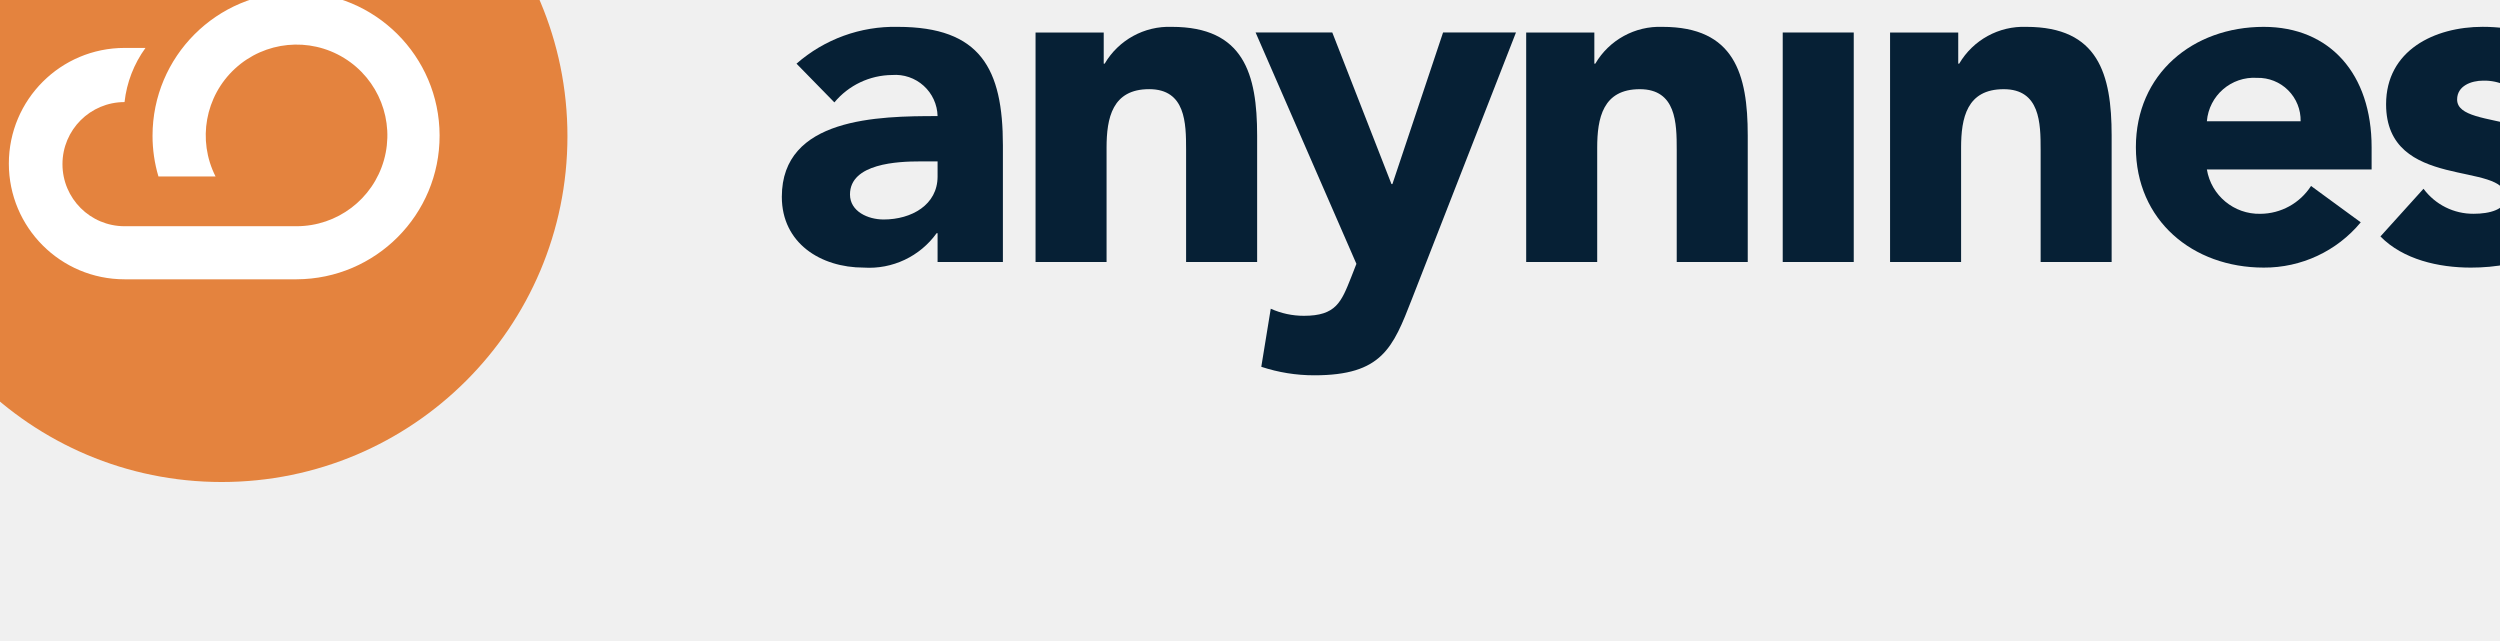
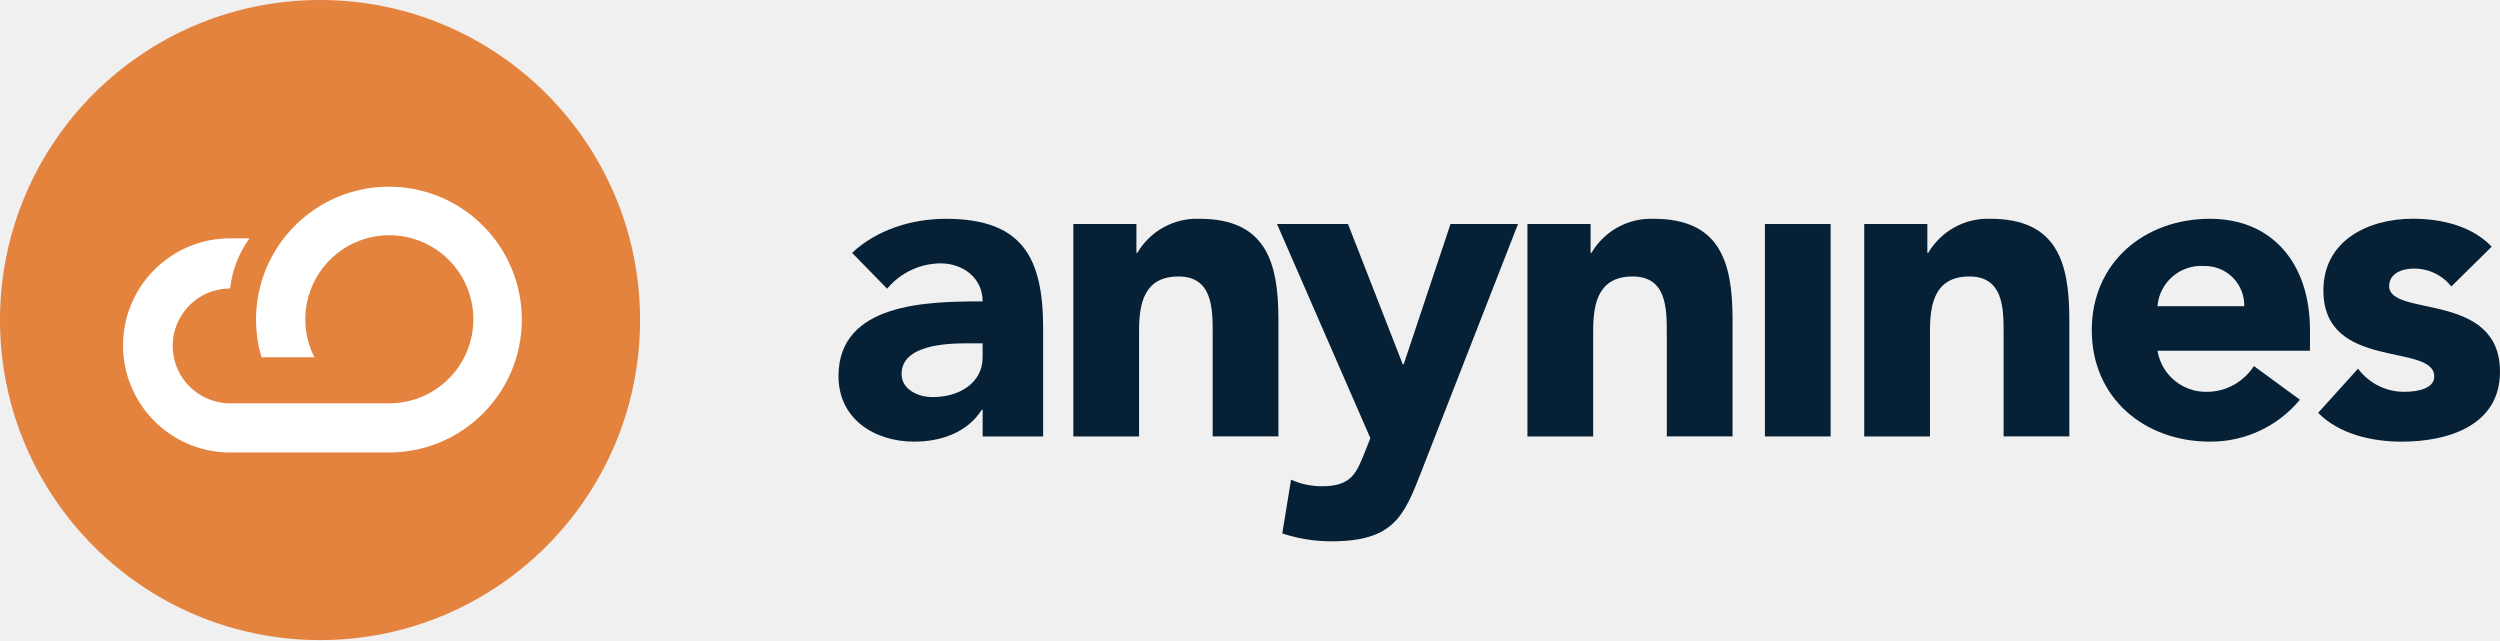
- <svg xmlns="http://www.w3.org/2000/svg" width="193.332" height="49.499" viewBox="0 0 193.332 49.499">
-   <g id="Gruppe_17148" data-name="Gruppe 17148" transform="translate(-3419.172 -519.279)">
-     <g id="Gruppe_1752" data-name="Gruppe 1752" transform="translate(3479.633 521.356)">
-       <path id="Fill-2" d="M10.69,10.588c-1.684,0-5.419.146-5.419,2.556,0,1.315,1.391,1.936,2.6,1.936,2.161,0,4.174-1.133,4.174-3.323V10.588Zm1.354,5.551h-.073A6.42,6.42,0,0,1,6.333,18.8C3,18.8,0,16.906,0,13.326,0,7.192,7.468,7.083,12.045,7.083A3.266,3.266,0,0,0,8.53,3.906,5.874,5.874,0,0,0,4.064,6.024L1.135,3.03A11.5,11.5,0,0,1,8.969.183c6.407,0,8.127,3.249,8.127,9.165v9.019H12.045V16.139Z" transform="translate(0 -0.183)" fill="#062035" fill-rule="evenodd" />
-       <path id="Fill-3" d="M36.689.621h5.272V3.03h.073a5.773,5.773,0,0,1,5.2-2.848c5.565,0,6.591,3.651,6.591,8.4v9.786H48.331V9.675C48.331,7.631,48.3,5,45.475,5,42.62,5,42.181,7.23,42.181,9.53v8.836H36.689V.621Z" transform="translate(-17.068 -0.182)" fill="#062035" fill-rule="evenodd" />
-       <path id="Fill-4" d="M80.592,21.631c-1.463,3.761-2.306,5.879-7.541,5.879a13,13,0,0,1-4.1-.658l.732-4.491a6.213,6.213,0,0,0,2.563.548c2.49,0,2.892-1.059,3.661-2.995l.4-1.023L68.511,1h5.931l4.576,11.721h.073L83.008,1h5.638L80.592,21.631Z" transform="translate(-31.873 -0.564)" fill="#062035" fill-rule="evenodd" />
-       <path id="Fill-5" d="M107.637.621h5.272V3.03h.073a5.773,5.773,0,0,1,5.2-2.848c5.566,0,6.59,3.651,6.59,8.4v9.786H119.28V9.675c0-2.044-.037-4.673-2.856-4.673-2.855,0-3.294,2.227-3.294,4.528v8.836h-5.492V.621Z" transform="translate(-50.075 -0.182)" fill="#062035" fill-rule="evenodd" />
-       <path id="Fill-6" d="M144.735,18.748h5.492V1h-5.492Z" transform="translate(-67.333 -0.564)" fill="#062035" fill-rule="evenodd" />
-       <path id="Fill-7" d="M160.255.621h5.273V3.03h.073A5.771,5.771,0,0,1,170.8.182c5.565,0,6.591,3.651,6.591,8.4v9.786H171.9V9.675c0-2.044-.038-4.673-2.857-4.673-2.855,0-3.294,2.227-3.294,4.528v8.836h-5.493V.621Z" transform="translate(-74.553 -0.182)" fill="#062035" fill-rule="evenodd" />
-       <path id="Fill-8" d="M208.543,7.485a3.287,3.287,0,0,0-3.369-3.359,3.66,3.66,0,0,0-3.881,3.359Zm4.649,7.814a9.674,9.674,0,0,1-7.505,3.5c-5.491,0-9.884-3.65-9.884-9.311S200.2.182,205.686.182c5.127,0,8.347,3.651,8.347,9.31v1.716h-12.74a4.1,4.1,0,0,0,4.138,3.432,4.687,4.687,0,0,0,3.917-2.154l3.843,2.812Z" transform="translate(-91.09 -0.182)" fill="#062035" fill-rule="evenodd" />
-       <path id="Fill-9" d="M242.3,5.842a3.929,3.929,0,0,0-3.186-1.5c-.915,0-2.013.4-2.013,1.46,0,2.629,9.262.4,9.262,7.157,0,4.528-4.395,5.842-8.2,5.842-2.49,0-5.237-.621-6.992-2.41l3.331-3.688a4.772,4.772,0,0,0,3.879,1.935c1.244,0,2.49-.327,2.49-1.277,0-2.848-9.263-.438-9.263-7.193,0-4.162,3.734-5.988,7.47-5.988,2.342,0,4.941.584,6.589,2.337L242.3,5.842Z" transform="translate(-107.546 -0.183)" fill="#062035" fill-rule="evenodd" />
+ <svg xmlns="http://www.w3.org/2000/svg" id="Page-1" width="390.581" height="100" viewBox="0 0 390.581 100">
+   <g id="a9s-style-tile" transform="translate(-1949 -525)">
+     <g id="Group-9" transform="translate(1335 234)">
+       <g id="Group-10" transform="translate(0 168)">
+         <g id="Group-2">
+           <g id="logo-variation-1" transform="translate(544)">
+             <g id="logo-on-white-snake" transform="translate(70 123)">
+               <g id="Group">
+                 <g id="Group-2-2" data-name="Group-2" transform="translate(131 34)">
+                   <path id="Fill-2" d="M19.99,19.64c-3.149,0-10.133.273-10.133,4.779,0,2.459,2.6,3.621,4.86,3.621,4.04,0,7.8-2.118,7.8-6.214V19.64Zm2.532,10.38h-.137C20.126,33.569,16.019,35,11.843,35,5.614,35,0,31.453,0,24.76,0,13.29,13.965,13.086,22.522,13.086c0-3.619-3.012-5.941-6.572-5.941A10.983,10.983,0,0,0,7.6,11.105l-5.476-5.6C5.887,1.957,11.364.183,16.772.183c11.98,0,15.2,6.076,15.2,17.137V34.185H22.522V30.02Z" fill="#062035" fill-rule="evenodd" />
+                   <path id="Fill-3" d="M36.689,1h9.857V5.508h.137A10.8,10.8,0,0,1,56.405.182c10.405,0,12.324,6.827,12.324,15.7v18.3H58.459V17.933c0-3.822-.067-8.738-5.34-8.738-5.34,0-6.16,4.165-6.16,8.467V34.185H36.689V1Z" fill="#062035" fill-rule="evenodd" />
+                   <path id="Fill-4" d="M91.1,39.576C88.365,46.609,86.789,50.57,77,50.57a24.31,24.31,0,0,1-7.666-1.23l1.37-8.4a11.617,11.617,0,0,0,4.792,1.026c4.655,0,5.408-1.981,6.845-5.6l.754-1.912L68.511,1H79.6l8.557,21.917H88.3L95.619,1h10.543L91.1,39.576Z" fill="#062035" fill-rule="evenodd" />
+                   <path id="Fill-5" d="M107.637,1H117.5V5.508h.137a10.794,10.794,0,0,1,9.72-5.325c10.407,0,12.323,6.827,12.323,15.7v18.3H129.408V17.933c0-3.822-.07-8.738-5.341-8.738-5.339,0-6.16,4.165-6.16,8.467V34.185h-10.27V1Z" fill="#062035" fill-rule="evenodd" />
+                   <path id="Fill-6" d="M144.735,34.185h10.27V1h-10.27Z" fill="#062035" fill-rule="evenodd" />
+                   <path id="Fill-7" d="M160.255,1h9.86V5.508h.137A10.791,10.791,0,0,1,179.972.182c10.405,0,12.324,6.827,12.324,15.7v18.3H182.028V17.933c0-3.822-.071-8.738-5.342-8.738-5.338,0-6.16,4.165-6.16,8.467V34.185H160.255V1Z" fill="#062035" fill-rule="evenodd" />
+                   <path id="Fill-8" d="M219.626,13.838a6.146,6.146,0,0,0-6.3-6.282,6.845,6.845,0,0,0-7.257,6.282Zm8.693,14.611A18.09,18.09,0,0,1,214.285,35c-10.268,0-18.483-6.826-18.483-17.41S204.017.182,214.285.182c9.587,0,15.609,6.827,15.609,17.41V20.8H206.07a7.668,7.668,0,0,0,7.738,6.417,8.765,8.765,0,0,0,7.324-4.028l7.187,5.259Z" fill="#062035" fill-rule="evenodd" />
+                   <path id="Fill-9" d="M251.982,10.765a7.347,7.347,0,0,0-5.957-2.8c-1.712,0-3.764.751-3.764,2.73,0,4.915,17.319.752,17.319,13.382,0,8.467-8.218,10.924-15.334,10.924-4.656,0-9.792-1.16-13.074-4.506l6.228-6.9a8.923,8.923,0,0,0,7.254,3.617c2.327,0,4.656-.612,4.656-2.388,0-5.326-17.321-.819-17.321-13.451,0-7.783,6.983-11.2,13.969-11.2,4.379,0,9.239,1.092,12.321,4.369l-6.3,6.213Z" fill="#062035" fill-rule="evenodd" />
+                 </g>
+                 <g id="Page-1-2" data-name="Page-1">
+                   <path id="Oval" d="M50,100A50,50,0,1,0,0,50,50,50,0,0,0,50,100Z" fill="#e4833e" fill-rule="evenodd" />
+                   <path id="Fill-2-2" data-name="Fill-2" d="M40,49.93a20.629,20.629,0,0,0,.855,5.888h8.259a13.132,13.132,0,1,1,11.718,7.194H35.952a8.973,8.973,0,1,1,0-17.946,16.375,16.375,0,0,1,3.03-7.83h-3.03a16.729,16.729,0,1,0,0,33.458h24.88A20.763,20.763,0,1,0,40,49.93Z" fill="#fff" fill-rule="evenodd" />
+                 </g>
+               </g>
+             </g>
+           </g>
+         </g>
+       </g>
    </g>
-     <path id="Oval" d="M26.739,53.478A26.739,26.739,0,1,0,0,26.739,26.739,26.739,0,0,0,26.739,53.478Z" transform="translate(3409.576 503.076)" fill="#e4833e" fill-rule="evenodd" />
-     <path id="Fill-2-2" data-name="Fill-2" d="M30.308,40.27a11.032,11.032,0,0,0,.457,3.149h4.417a7.023,7.023,0,1,1,6.267,3.847H28.143a4.8,4.8,0,1,1,0-9.6,8.757,8.757,0,0,1,1.62-4.188h-1.62a8.946,8.946,0,1,0,0,17.893H41.449a11.1,11.1,0,1,0-11.141-11.1Z" transform="translate(3400.66 489.507)" fill="#fff" fill-rule="evenodd" />
  </g>
</svg>
